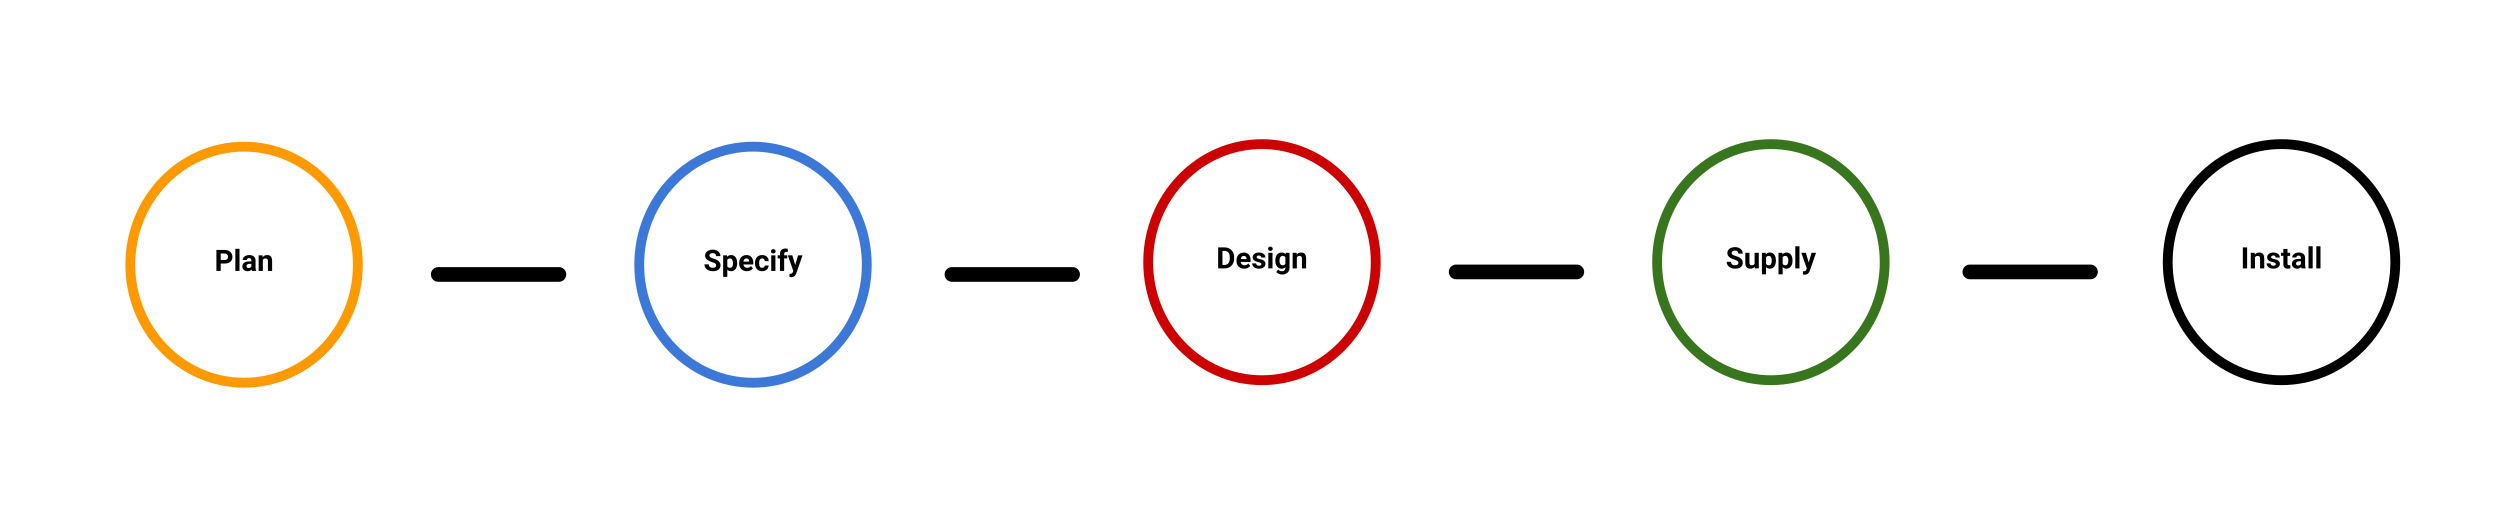
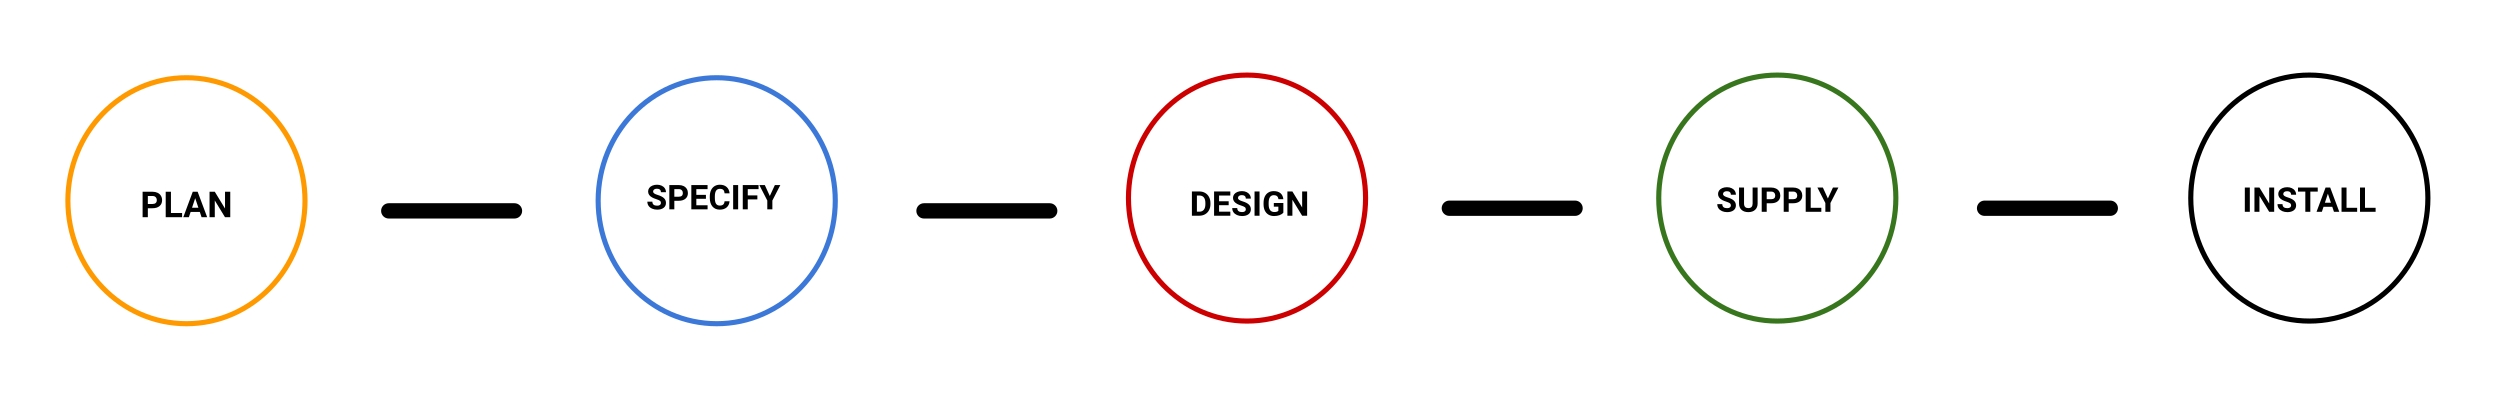
- <svg xmlns="http://www.w3.org/2000/svg" version="1.1" viewBox="0.0 0.0 1018.0 207.0" fill="none" stroke="none" stroke-linecap="square" stroke-miterlimit="10">
+ <svg xmlns="http://www.w3.org/2000/svg" version="1.1" viewBox="0.0 0.0 1954.031 328.0" fill="none" stroke="none" stroke-linecap="square" stroke-miterlimit="10">
  <clipPath id="p.0">
-     <path d="m0 0l1018.0 0l0 207.0l-1018.0 0l0 -207.0z" clip-rule="nonzero" />
+     <path d="m0 0l1954.032 0l0 328.0l-1954.032 0l0 -328.0z" clip-rule="nonzero" />
  </clipPath>
  <g clip-path="url(#p.0)">
-     <path fill="#000000" fill-opacity="0.0" d="m0 0l1018.0 0l0 207.0l-1018.0 0z" fill-rule="evenodd" />
-     <path fill="#000000" d="m175.467 111.757l0 0c0 -1.653 1.34 -2.992 2.992 -2.992l49.134 0c0.794 0 1.555 0.315 2.116 0.876c0.561 0.561 0.876 1.322 0.876 2.116l0 0l0 0c0 1.653 -1.34 2.992 -2.992 2.992l-49.134 0c-1.653 0 -2.992 -1.34 -2.992 -2.992z" fill-rule="evenodd" />
-     <path fill="#000000" fill-opacity="0.0" d="m53.059 107.786l0 0c0 -26.546 20.744 -48.065 46.334 -48.065l0 0c12.288 0 24.074 5.064 32.763 14.078c8.689 9.014 13.571 21.239 13.571 33.987l0 0c0 26.546 -20.744 48.065 -46.334 48.065l0 0c-25.589 0 -46.334 -21.519 -46.334 -48.065z" fill-rule="evenodd" />
-     <path stroke="#ff9900" stroke-width="4.0" stroke-linejoin="round" stroke-linecap="butt" d="m53.059 107.786l0 0c0 -26.546 20.744 -48.065 46.334 -48.065l0 0c12.288 0 24.074 5.064 32.763 14.078c8.689 9.014 13.571 21.239 13.571 33.987l0 0c0 26.546 -20.744 48.065 -46.334 48.065l0 0c-25.589 0 -46.334 -21.519 -46.334 -48.065z" fill-rule="evenodd" />
-     <path fill="#000000" fill-opacity="0.0" d="m65.338 85.792l68.109 0l0 51.923l-68.109 0z" fill-rule="evenodd" />
-     <path fill="#000000" d="m89.87 107.312l0 3.0l-1.75 0l0 -8.531l3.328 0q0.953 0 1.688 0.359q0.734 0.344 1.125 1.0q0.391 0.641 0.391 1.469q0 1.25 -0.859 1.984q-0.859 0.719 -2.375 0.719l-1.547 0zm0 -1.438l1.578 0q0.688 0 1.047 -0.328q0.375 -0.328 0.375 -0.938q0 -0.625 -0.375 -1.0q-0.359 -0.391 -1.016 -0.406l-1.609 0l0 2.672zm7.662 4.438l-1.703 0l0 -9.0l1.703 0l0 9.0zm5.072 0q-0.125 -0.234 -0.172 -0.562q-0.609 0.688 -1.594 0.688q-0.938 0 -1.547 -0.547q-0.609 -0.547 -0.609 -1.359q0 -1.016 0.734 -1.547q0.75 -0.547 2.172 -0.547l0.766 0l0 -0.359q0 -0.438 -0.219 -0.703q-0.219 -0.266 -0.719 -0.266q-0.422 0 -0.672 0.203q-0.234 0.203 -0.234 0.562l-1.688 0q0 -0.547 0.328 -1.016q0.344 -0.469 0.969 -0.734q0.625 -0.266 1.391 -0.266q1.172 0 1.859 0.594q0.688 0.578 0.688 1.641l0 2.75q0.016 0.906 0.25 1.375l0 0.094l-1.703 0zm-1.406 -1.172q0.375 0 0.688 -0.172q0.328 -0.172 0.469 -0.453l0 -1.094l-0.625 0q-1.266 0 -1.359 0.891l0 0.094q0 0.312 0.219 0.531q0.219 0.203 0.609 0.203zm5.715 -5.172l0.062 0.734q0.672 -0.844 1.812 -0.844q1.016 0 1.5 0.594q0.5 0.578 0.516 1.766l0 4.094l-1.703 0l0 -4.062q0 -0.531 -0.234 -0.766q-0.234 -0.25 -0.781 -0.25q-0.703 0 -1.062 0.609l0 4.469l-1.703 0l0 -6.344l1.594 0z" fill-rule="nonzero" />
-     <path fill="#000000" fill-opacity="0.0" d="m260.292 107.786l0 0c0 -26.546 20.744 -48.065 46.334 -48.065l0 0c12.288 0 24.074 5.064 32.763 14.078c8.689 9.014 13.571 21.239 13.571 33.987l0 0c0 26.546 -20.744 48.065 -46.334 48.065l0 0c-25.589 0 -46.334 -21.519 -46.334 -48.065z" fill-rule="evenodd" />
-     <path stroke="#3c78d8" stroke-width="4.0" stroke-linejoin="round" stroke-linecap="butt" d="m260.292 107.786l0 0c0 -26.546 20.744 -48.065 46.334 -48.065l0 0c12.288 0 24.074 5.064 32.763 14.078c8.689 9.014 13.571 21.239 13.571 33.987l0 0c0 26.546 -20.744 48.065 -46.334 48.065l0 0c-25.589 0 -46.334 -21.519 -46.334 -48.065z" fill-rule="evenodd" />
-     <path fill="#000000" fill-opacity="0.0" d="m272.572 85.792l68.109 0l0 51.923l-68.109 0z" fill-rule="evenodd" />
-     <path fill="#000000" d="m291.622 108.077q0 -0.5 -0.359 -0.766q-0.344 -0.266 -1.266 -0.562q-0.906 -0.297 -1.438 -0.594q-1.453 -0.781 -1.453 -2.109q0 -0.688 0.391 -1.234q0.391 -0.547 1.109 -0.844q0.734 -0.312 1.641 -0.312q0.922 0 1.625 0.344q0.719 0.328 1.109 0.938q0.406 0.594 0.406 1.359l-1.766 0q0 -0.578 -0.375 -0.906q-0.359 -0.328 -1.031 -0.328q-0.641 0 -1.0 0.281q-0.359 0.266 -0.359 0.703q0 0.422 0.422 0.703q0.422 0.281 1.234 0.531q1.5 0.453 2.188 1.125q0.688 0.656 0.688 1.656q0 1.109 -0.844 1.75q-0.828 0.625 -2.25 0.625q-0.984 0 -1.797 -0.359q-0.812 -0.375 -1.234 -1.0q-0.422 -0.625 -0.422 -1.453l1.766 0q0 1.422 1.688 1.422q0.625 0 0.969 -0.25q0.359 -0.266 0.359 -0.719zm8.549 -0.875q0 1.469 -0.672 2.359q-0.656 0.875 -1.797 0.875q-0.953 0 -1.547 -0.672l0 2.984l-1.688 0l0 -8.781l1.562 0l0.062 0.625q0.609 -0.734 1.609 -0.734q1.172 0 1.812 0.875q0.656 0.859 0.656 2.375l0 0.094zm-1.688 -0.125q0 -0.891 -0.328 -1.359q-0.312 -0.484 -0.906 -0.484q-0.797 0 -1.094 0.609l0 2.594q0.312 0.625 1.109 0.625q1.219 0 1.219 -1.984zm5.646 3.359q-1.391 0 -2.266 -0.859q-0.875 -0.859 -0.875 -2.281l0 -0.172q0 -0.953 0.359 -1.703q0.375 -0.75 1.047 -1.156q0.688 -0.406 1.547 -0.406q1.312 0 2.047 0.828q0.75 0.812 0.75 2.312l0 0.688l-4.031 0q0.078 0.625 0.484 1.0q0.422 0.375 1.062 0.375q0.969 0 1.516 -0.703l0.844 0.922q-0.391 0.547 -1.047 0.859q-0.641 0.297 -1.438 0.297zm-0.188 -5.219q-0.5 0 -0.812 0.344q-0.312 0.344 -0.406 0.969l2.359 0l0 -0.125q-0.016 -0.562 -0.312 -0.875q-0.281 -0.312 -0.828 -0.312zm6.393 3.844q0.469 0 0.766 -0.25q0.297 -0.266 0.312 -0.688l1.578 0q0 0.641 -0.344 1.188q-0.344 0.531 -0.953 0.828q-0.594 0.297 -1.328 0.297q-1.359 0 -2.141 -0.859q-0.781 -0.875 -0.781 -2.406l0 -0.109q0 -1.469 0.781 -2.328q0.781 -0.875 2.141 -0.875q1.188 0 1.906 0.672q0.719 0.672 0.719 1.797l-1.578 0q-0.016 -0.484 -0.312 -0.797q-0.297 -0.312 -0.766 -0.312q-0.594 0 -0.906 0.438q-0.297 0.438 -0.297 1.391l0 0.188q0 0.969 0.297 1.406q0.297 0.422 0.906 0.422zm5.414 1.25l-1.703 0l0 -6.344l1.703 0l0 6.344zm-1.797 -7.984q0 -0.375 0.25 -0.625q0.266 -0.25 0.703 -0.25q0.422 0 0.672 0.25q0.266 0.25 0.266 0.625q0 0.391 -0.266 0.641q-0.25 0.234 -0.688 0.234q-0.422 0 -0.688 -0.234q-0.25 -0.25 -0.25 -0.641zm3.65 7.984l0 -5.094l-0.938 0l0 -1.25l0.938 0l0 -0.531q0 -1.078 0.609 -1.656q0.625 -0.594 1.719 -0.594q0.359 0 0.859 0.125l-0.016 1.312q-0.203 -0.062 -0.516 -0.062q-0.953 0 -0.953 0.906l0 0.5l1.266 0l0 1.25l-1.266 0l0 5.094l-1.703 0zm6.207 -2.391l1.172 -3.953l1.812 0l-2.547 7.328l-0.141 0.328q-0.562 1.25 -1.875 1.25q-0.359 0 -0.75 -0.109l0 -1.281l0.266 0q0.484 0 0.719 -0.156q0.234 -0.141 0.375 -0.469l0.188 -0.531l-2.219 -6.359l1.828 0l1.172 3.953z" fill-rule="nonzero" />
-     <path fill="#000000" d="m384.641 111.757l0 0c0 -1.653 1.34 -2.992 2.992 -2.992l49.134 0c0.794 0 1.555 0.315 2.116 0.876c0.561 0.561 0.876 1.322 0.876 2.116l0 0l0 0c0 1.653 -1.34 2.992 -2.992 2.992l-49.134 0c-1.652 0 -2.992 -1.34 -2.992 -2.992z" fill-rule="evenodd" />
-     <path fill="#000000" d="m589.949 110.726l0 0c0 -1.653 1.34 -2.992 2.992 -2.992l49.134 0c0.794 0 1.555 0.315 2.116 0.876c0.561 0.561 0.876 1.322 0.876 2.116l0 0l0 0c0 1.653 -1.34 2.992 -2.992 2.992l-49.134 0c-1.653 0 -2.992 -1.34 -2.992 -2.992z" fill-rule="evenodd" />
-     <path fill="#000000" fill-opacity="0.0" d="m467.541 106.754l0 0c0 -26.546 20.744 -48.065 46.334 -48.065l0 0c12.288 0 24.074 5.064 32.763 14.078c8.689 9.014 13.571 21.239 13.571 33.987l0 0c0 26.546 -20.744 48.065 -46.334 48.065l0 0c-25.589 0 -46.334 -21.519 -46.334 -48.065z" fill-rule="evenodd" />
-     <path stroke="#cc0000" stroke-width="4.0" stroke-linejoin="round" stroke-linecap="butt" d="m467.541 106.754l0 0c0 -26.546 20.744 -48.065 46.334 -48.065l0 0c12.288 0 24.074 5.064 32.763 14.078c8.689 9.014 13.571 21.239 13.571 33.987l0 0c0 26.546 -20.744 48.065 -46.334 48.065l0 0c-25.589 0 -46.334 -21.519 -46.334 -48.065z" fill-rule="evenodd" />
-     <path fill="#000000" fill-opacity="0.0" d="m479.82 84.76l68.109 0l0 51.923l-68.109 0z" fill-rule="evenodd" />
-     <path fill="#000000" d="m496.036 109.28l0 -8.531l2.625 0q1.125 0 2.0 0.516q0.891 0.5 1.391 1.438q0.5 0.922 0.5 2.125l0 0.391q0 1.188 -0.484 2.109q-0.484 0.922 -1.375 1.438q-0.891 0.516 -2.016 0.516l-2.641 0zm1.75 -7.109l0 5.703l0.859 0q1.031 0 1.562 -0.672q0.547 -0.688 0.562 -1.938l0 -0.453q0 -1.297 -0.547 -1.969q-0.531 -0.672 -1.562 -0.672l-0.875 0zm8.846 7.234q-1.391 0 -2.266 -0.859q-0.875 -0.859 -0.875 -2.281l0 -0.172q0 -0.953 0.359 -1.703q0.375 -0.75 1.047 -1.156q0.688 -0.406 1.547 -0.406q1.312 0 2.047 0.828q0.75 0.812 0.75 2.312l0 0.688l-4.031 0q0.078 0.625 0.484 1.0q0.422 0.375 1.062 0.375q0.969 0 1.516 -0.703l0.844 0.922q-0.391 0.547 -1.047 0.859q-0.641 0.297 -1.438 0.297zm-0.188 -5.219q-0.5 0 -0.812 0.344q-0.312 0.344 -0.406 0.969l2.359 0l0 -0.125q-0.016 -0.562 -0.312 -0.875q-0.281 -0.312 -0.828 -0.312zm7.189 3.344q0 -0.312 -0.312 -0.484q-0.297 -0.188 -0.969 -0.328q-2.266 -0.469 -2.266 -1.922q0 -0.844 0.688 -1.406q0.703 -0.562 1.844 -0.562q1.203 0 1.922 0.562q0.734 0.562 0.734 1.484l-1.703 0q0 -0.375 -0.234 -0.609q-0.234 -0.234 -0.734 -0.234q-0.422 0 -0.656 0.203q-0.234 0.188 -0.234 0.484q0 0.281 0.266 0.453q0.266 0.172 0.891 0.297q0.641 0.125 1.078 0.281q1.344 0.5 1.344 1.703q0 0.875 -0.75 1.422q-0.734 0.531 -1.922 0.531q-0.797 0 -1.422 -0.281q-0.609 -0.297 -0.969 -0.781q-0.344 -0.5 -0.344 -1.078l1.609 0q0.016 0.453 0.328 0.703q0.312 0.234 0.828 0.234q0.5 0 0.734 -0.188q0.25 -0.188 0.25 -0.484zm4.529 1.75l-1.703 0l0 -6.344l1.703 0l0 6.344zm-1.797 -7.984q0 -0.375 0.25 -0.625q0.266 -0.25 0.703 -0.25q0.422 0 0.672 0.25q0.266 0.25 0.266 0.625q0 0.391 -0.266 0.641q-0.25 0.234 -0.688 0.234q-0.422 0 -0.688 -0.234q-0.25 -0.25 -0.25 -0.641zm2.947 4.766q0 -1.453 0.688 -2.344q0.703 -0.891 1.875 -0.891q1.047 0 1.625 0.703l0.078 -0.594l1.531 0l0 6.125q0 0.844 -0.391 1.453q-0.375 0.625 -1.062 0.938q-0.672 0.328 -1.594 0.328q-0.703 0 -1.375 -0.281q-0.656 -0.281 -0.984 -0.719l0.75 -1.031q0.625 0.703 1.531 0.703q0.672 0 1.047 -0.359q0.375 -0.359 0.375 -1.016l0 -0.344q-0.578 0.672 -1.547 0.672q-1.141 0 -1.844 -0.891q-0.703 -0.906 -0.703 -2.375l0 -0.078zm1.688 0.125q0 0.859 0.344 1.359q0.359 0.484 0.953 0.484q0.781 0 1.109 -0.578l0 -2.672q-0.344 -0.578 -1.094 -0.578q-0.609 0 -0.969 0.5q-0.344 0.5 -0.344 1.484zm6.959 -3.25l0.062 0.734q0.672 -0.844 1.812 -0.844q1.016 0 1.5 0.594q0.5 0.578 0.516 1.766l0 4.094l-1.703 0l0 -4.062q0 -0.531 -0.234 -0.766q-0.234 -0.25 -0.781 -0.25q-0.703 0 -1.062 0.609l0 4.469l-1.703 0l0 -6.344l1.594 0z" fill-rule="nonzero" />
-     <path fill="#000000" fill-opacity="0.0" d="m674.774 106.754l0 0c0 -26.546 20.744 -48.065 46.334 -48.065l0 0c12.288 0 24.074 5.064 32.763 14.078c8.689 9.014 13.571 21.239 13.571 33.987l0 0c0 26.546 -20.744 48.065 -46.334 48.065l0 0c-25.589 0 -46.334 -21.519 -46.334 -48.065z" fill-rule="evenodd" />
-     <path stroke="#38761d" stroke-width="4.0" stroke-linejoin="round" stroke-linecap="butt" d="m674.774 106.754l0 0c0 -26.546 20.744 -48.065 46.334 -48.065l0 0c12.288 0 24.074 5.064 32.763 14.078c8.689 9.014 13.571 21.239 13.571 33.987l0 0c0 26.546 -20.744 48.065 -46.334 48.065l0 0c-25.589 0 -46.334 -21.519 -46.334 -48.065z" fill-rule="evenodd" />
-     <path fill="#000000" fill-opacity="0.0" d="m687.053 84.76l68.109 0l0 51.923l-68.109 0z" fill-rule="evenodd" />
-     <path fill="#000000" d="m707.89 107.045q0 -0.5 -0.359 -0.766q-0.344 -0.266 -1.266 -0.562q-0.906 -0.297 -1.438 -0.594q-1.453 -0.781 -1.453 -2.109q0 -0.688 0.391 -1.234q0.391 -0.547 1.109 -0.844q0.734 -0.312 1.641 -0.312q0.922 0 1.625 0.344q0.719 0.328 1.109 0.938q0.406 0.594 0.406 1.359l-1.766 0q0 -0.578 -0.375 -0.906q-0.359 -0.328 -1.031 -0.328q-0.641 0 -1.0 0.281q-0.359 0.266 -0.359 0.703q0 0.422 0.422 0.703q0.422 0.281 1.234 0.531q1.5 0.453 2.188 1.125q0.688 0.656 0.688 1.656q0 1.109 -0.844 1.75q-0.828 0.625 -2.25 0.625q-0.984 0 -1.797 -0.359q-0.812 -0.375 -1.234 -1.0q-0.422 -0.625 -0.422 -1.453l1.766 0q0 1.422 1.688 1.422q0.625 0 0.969 -0.25q0.359 -0.266 0.359 -0.719zm6.643 1.594q-0.625 0.766 -1.734 0.766q-1.031 0 -1.562 -0.594q-0.531 -0.594 -0.547 -1.719l0 -4.156l1.688 0l0 4.094q0 1.0 0.906 1.0q0.859 0 1.188 -0.609l0 -4.484l1.703 0l0 6.344l-1.594 0l-0.047 -0.641zm8.621 -2.469q0 1.469 -0.672 2.359q-0.656 0.875 -1.797 0.875q-0.953 0 -1.547 -0.672l0 2.984l-1.688 0l0 -8.781l1.562 0l0.062 0.625q0.609 -0.734 1.609 -0.734q1.172 0 1.812 0.875q0.656 0.859 0.656 2.375l0 0.094zm-1.688 -0.125q0 -0.891 -0.328 -1.359q-0.312 -0.484 -0.906 -0.484q-0.797 0 -1.094 0.609l0 2.594q0.312 0.625 1.109 0.625q1.219 0 1.219 -1.984zm8.443 0.125q0 1.469 -0.672 2.359q-0.656 0.875 -1.797 0.875q-0.953 0 -1.547 -0.672l0 2.984l-1.688 0l0 -8.781l1.562 0l0.062 0.625q0.609 -0.734 1.609 -0.734q1.172 0 1.812 0.875q0.656 0.859 0.656 2.375l0 0.094zm-1.688 -0.125q0 -0.891 -0.328 -1.359q-0.312 -0.484 -0.906 -0.484q-0.797 0 -1.094 0.609l0 2.594q0.312 0.625 1.109 0.625q1.219 0 1.219 -1.984zm4.521 3.234l-1.703 0l0 -9.0l1.703 0l0 9.0zm3.76 -2.391l1.172 -3.953l1.812 0l-2.547 7.328l-0.141 0.328q-0.562 1.25 -1.875 1.25q-0.359 0 -0.75 -0.109l0 -1.281l0.266 0q0.484 0 0.719 -0.156q0.234 -0.141 0.375 -0.469l0.188 -0.531l-2.219 -6.359l1.828 0l1.172 3.953z" fill-rule="nonzero" />
-     <path fill="#000000" d="m799.123 110.726l0 0c0 -1.653 1.34 -2.992 2.992 -2.992l49.134 0c0.794 0 1.555 0.315 2.116 0.876c0.561 0.561 0.876 1.322 0.876 2.116l0 0l0 0c0 1.653 -1.34 2.992 -2.992 2.992l-49.134 0c-1.652 0 -2.992 -1.34 -2.992 -2.992z" fill-rule="evenodd" />
-     <path fill="#000000" fill-opacity="0.0" d="m882.695 106.754l0 0c0 -26.546 20.744 -48.065 46.334 -48.065l0 0c12.288 0 24.074 5.064 32.763 14.078c8.689 9.014 13.571 21.239 13.571 33.987l0 0c0 26.546 -20.744 48.065 -46.334 48.065l0 0c-25.589 0 -46.334 -21.519 -46.334 -48.065z" fill-rule="evenodd" />
-     <path stroke="#000000" stroke-width="4.0" stroke-linejoin="round" stroke-linecap="butt" d="m882.695 106.754l0 0c0 -26.546 20.744 -48.065 46.334 -48.065l0 0c12.288 0 24.074 5.064 32.763 14.078c8.689 9.014 13.571 21.239 13.571 33.987l0 0c0 26.546 -20.744 48.065 -46.334 48.065l0 0c-25.589 0 -46.334 -21.519 -46.334 -48.065z" fill-rule="evenodd" />
-     <path fill="#000000" fill-opacity="0.0" d="m894.974 84.76l68.109 0l0 51.923l-68.109 0z" fill-rule="evenodd" />
-     <path fill="#000000" d="m915.034 109.28l-1.75 0l0 -8.531l1.75 0l0 8.531zm3.076 -6.344l0.062 0.734q0.672 -0.844 1.812 -0.844q1.016 0 1.5 0.594q0.5 0.578 0.516 1.766l0 4.094l-1.703 0l0 -4.062q0 -0.531 -0.234 -0.766q-0.234 -0.25 -0.781 -0.25q-0.703 0 -1.062 0.609l0 4.469l-1.703 0l0 -6.344l1.594 0zm8.596 4.594q0 -0.312 -0.312 -0.484q-0.297 -0.188 -0.969 -0.328q-2.266 -0.469 -2.266 -1.922q0 -0.844 0.688 -1.406q0.703 -0.562 1.844 -0.562q1.203 0 1.922 0.562q0.734 0.562 0.734 1.484l-1.703 0q0 -0.375 -0.234 -0.609q-0.234 -0.234 -0.734 -0.234q-0.422 0 -0.656 0.203q-0.234 0.188 -0.234 0.484q0 0.281 0.266 0.453q0.266 0.172 0.891 0.297q0.641 0.125 1.078 0.281q1.344 0.5 1.344 1.703q0 0.875 -0.75 1.422q-0.734 0.531 -1.922 0.531q-0.797 0 -1.422 -0.281q-0.609 -0.297 -0.969 -0.781q-0.344 -0.5 -0.344 -1.078l1.609 0q0.016 0.453 0.328 0.703q0.312 0.234 0.828 0.234q0.5 0 0.734 -0.188q0.25 -0.188 0.25 -0.484zm4.764 -6.156l0 1.562l1.094 0l0 1.25l-1.094 0l0 3.156q0 0.359 0.141 0.516q0.141 0.141 0.516 0.141q0.281 0 0.5 -0.031l0 1.281q-0.5 0.156 -1.031 0.156q-1.781 0 -1.812 -1.812l0 -3.406l-0.922 0l0 -1.25l0.922 0l0 -1.562l1.688 0zm5.711 7.906q-0.125 -0.234 -0.172 -0.562q-0.609 0.688 -1.594 0.688q-0.938 0 -1.547 -0.547q-0.609 -0.547 -0.609 -1.359q0 -1.016 0.734 -1.547q0.75 -0.547 2.172 -0.547l0.766 0l0 -0.359q0 -0.438 -0.219 -0.703q-0.219 -0.266 -0.719 -0.266q-0.422 0 -0.672 0.203q-0.234 0.203 -0.234 0.562l-1.688 0q0 -0.547 0.328 -1.016q0.344 -0.469 0.969 -0.734q0.625 -0.266 1.391 -0.266q1.172 0 1.859 0.594q0.688 0.578 0.688 1.641l0 2.75q0.016 0.906 0.25 1.375l0 0.094l-1.703 0zm-1.406 -1.172q0.375 0 0.688 -0.172q0.328 -0.172 0.469 -0.453l0 -1.094l-0.625 0q-1.266 0 -1.359 0.891l0 0.094q0 0.312 0.219 0.531q0.219 0.203 0.609 0.203zm5.949 1.172l-1.703 0l0 -9.0l1.703 0l0 9.0zm3.182 0l-1.703 0l0 -9.0l1.703 0l0 9.0z" fill-rule="nonzero" />
+     <path fill="#000000" fill-opacity="0.0" d="m0 0l1954.032 0l0 328.0l-1954.032 0z" fill-rule="evenodd" />
+     <path fill="#000000" d="m297.876 164.826l0 0c0 -3.305 2.679 -5.984 5.984 -5.984l98.268 0c1.587 0 3.109 0.63 4.232 1.753c1.122 1.122 1.753 2.644 1.753 4.232l0 0l0 0c0 3.305 -2.679 5.984 -5.984 5.984l-98.268 0c-3.305 0 -5.984 -2.679 -5.984 -5.984z" fill-rule="evenodd" />
+     <path fill="#000000" fill-opacity="0.0" d="m53.059 156.883l0 0c0 -53.091 41.488 -96.13 92.667 -96.13l0 0c24.577 0 48.147 10.128 65.526 28.156c17.378 18.028 27.142 42.479 27.142 67.974l0 0c0 53.091 -41.488 96.13 -92.667 96.13l0 0c-51.179 0 -92.667 -43.039 -92.667 -96.13z" fill-rule="evenodd" />
+     <path stroke="#ff9900" stroke-width="4.0" stroke-linejoin="round" stroke-linecap="butt" d="m53.059 156.883l0 0c0 -53.091 41.488 -96.13 92.667 -96.13l0 0c24.577 0 48.147 10.128 65.526 28.156c17.378 18.028 27.142 42.479 27.142 67.974l0 0c0 53.091 -41.488 96.13 -92.667 96.13l0 0c-51.179 0 -92.667 -43.039 -92.667 -96.13z" fill-rule="evenodd" />
+     <path fill="#000000" fill-opacity="0.0" d="m77.617 112.895l136.217 0l0 99.575l-136.217 0z" fill-rule="evenodd" />
+     <path fill="#000000" d="m115.555 162.759l0 7.016l-4.094 0l0 -19.906l7.766 0q2.234 0 3.938 0.828q1.703 0.812 2.609 2.328q0.922 1.5 0.922 3.438q0 2.922 -2.0 4.609q-2.0 1.688 -5.547 1.688l-3.594 0zm0 -3.328l3.672 0q1.625 0 2.469 -0.766q0.859 -0.766 0.859 -2.188q0 -1.453 -0.859 -2.359q-0.859 -0.906 -2.375 -0.922l-3.766 0l0 6.234zm18.061 7.047l8.719 0l0 3.297l-12.812 0l0 -19.906l4.094 0l0 16.609zm22.562 -0.812l-7.188 0l-1.375 4.109l-4.359 0l7.406 -19.906l3.812 0l7.453 19.906l-4.375 0l-1.375 -4.109zm-6.078 -3.312l4.969 0l-2.5 -7.453l-2.469 7.453zm29.871 7.422l-4.109 0l-7.984 -13.094l0 13.094l-4.094 0l0 -19.906l4.094 0l8.0 13.125l0 -13.125l4.094 0l0 19.906z" fill-rule="nonzero" />
+     <path fill="#000000" fill-opacity="0.0" d="m467.525 156.883l0 0c0 -53.091 41.488 -96.13 92.667 -96.13l0 0c24.577 0 48.147 10.128 65.526 28.156c17.378 18.028 27.142 42.479 27.142 67.974l0 0c0 53.091 -41.489 96.13 -92.667 96.13l0 0c-51.179 0 -92.667 -43.039 -92.667 -96.13z" fill-rule="evenodd" />
+     <path stroke="#3c78d8" stroke-width="4.0" stroke-linejoin="round" stroke-linecap="butt" d="m467.525 156.883l0 0c0 -53.091 41.488 -96.13 92.667 -96.13l0 0c24.577 0 48.147 10.128 65.526 28.156c17.378 18.028 27.142 42.479 27.142 67.974l0 0c0 53.091 -41.489 96.13 -92.667 96.13l0 0c-51.179 0 -92.667 -43.039 -92.667 -96.13z" fill-rule="evenodd" />
+     <path fill="#000000" fill-opacity="0.0" d="m492.084 125l136.217 0l0 87.735l-136.217 0z" fill-rule="evenodd" />
+     <path fill="#000000" d="m516.6 158.631q0 -1.109 -0.781 -1.703q-0.781 -0.594 -2.812 -1.25q-2.031 -0.656 -3.203 -1.297q-3.234 -1.734 -3.234 -4.688q0 -1.547 0.859 -2.75q0.875 -1.203 2.484 -1.875q1.625 -0.688 3.641 -0.688q2.031 0 3.609 0.75q1.594 0.734 2.469 2.078q0.891 1.328 0.891 3.031l-3.906 0q0 -1.297 -0.828 -2.016q-0.812 -0.719 -2.297 -0.719q-1.438 0 -2.234 0.609q-0.781 0.594 -0.781 1.578q0 0.922 0.922 1.547q0.938 0.625 2.75 1.172q3.328 1.016 4.844 2.5q1.531 1.484 1.531 3.688q0 2.469 -1.859 3.875q-1.859 1.391 -5.016 1.391q-2.188 0 -3.984 -0.797q-1.797 -0.812 -2.75 -2.203q-0.938 -1.391 -0.938 -3.234l3.922 0q0 3.141 3.75 3.141q1.391 0 2.172 -0.562q0.781 -0.562 0.781 -1.578zm10.465 -1.703l0 6.672l-3.906 0l0 -18.953l7.391 0q2.141 0 3.75 0.781q1.625 0.781 2.5 2.219q0.875 1.438 0.875 3.281q0 2.781 -1.906 4.391q-1.906 1.609 -5.281 1.609l-3.422 0zm0 -3.172l3.484 0q1.562 0 2.375 -0.719q0.812 -0.734 0.812 -2.094q0 -1.391 -0.828 -2.25q-0.812 -0.859 -2.266 -0.875l-3.578 0l0 5.938zm24.694 1.625l-7.5 0l0 5.078l8.797 0l0 3.141l-12.703 0l0 -18.953l12.688 0l0 3.172l-8.781 0l0 4.516l7.5 0l0 3.047zm18.463 1.906q-0.219 3.062 -2.25 4.828q-2.031 1.75 -5.375 1.75q-3.641 0 -5.734 -2.453q-2.078 -2.453 -2.078 -6.734l0 -1.172q0 -2.734 0.953 -4.812q0.969 -2.078 2.75 -3.188q1.797 -1.125 4.172 -1.125q3.281 0 5.281 1.766q2.0 1.75 2.312 4.938l-3.906 0q-0.141 -1.844 -1.016 -2.672q-0.875 -0.828 -2.672 -0.828q-1.953 0 -2.922 1.406q-0.969 1.391 -1.0 4.344l0 1.422q0 3.078 0.922 4.5q0.938 1.422 2.938 1.422q1.812 0 2.703 -0.828q0.891 -0.828 1.031 -2.562l3.891 0zm6.722 6.312l-3.906 0l0 -18.953l3.906 0l0 18.953zm15.02 -7.75l-7.5 0l0 7.75l-3.906 0l0 -18.953l12.344 0l0 3.172l-8.438 0l0 4.891l7.5 0l0 3.141zm9.729 -2.656l3.953 -8.547l4.266 0l-6.219 12.078l0 6.875l-3.969 0l0 -6.875l-6.219 -12.078l4.281 0l3.906 8.547z" fill-rule="nonzero" />
+     <path fill="#000000" d="m716.223 164.826l0 0c0 -3.305 2.679 -5.984 5.984 -5.984l98.268 0c1.587 0 3.109 0.63 4.232 1.753c1.122 1.122 1.753 2.644 1.753 4.232l0 0l0 0c0 3.305 -2.679 5.984 -5.984 5.984l-98.268 0c-3.305 0 -5.984 -2.679 -5.984 -5.984z" fill-rule="evenodd" />
+     <path fill="#000000" d="m1126.838 162.762l0 0c0 -3.305 2.679 -5.984 5.984 -5.984l98.268 0c1.587 0 3.109 0.63 4.232 1.753c1.122 1.122 1.753 2.644 1.753 4.232l0 0l0 0c0 3.305 -2.679 5.984 -5.984 5.984l-98.268 0c-3.305 0 -5.984 -2.679 -5.984 -5.984z" fill-rule="evenodd" />
+     <path fill="#000000" fill-opacity="0.0" d="m882.022 154.819l0 0c0 -53.091 41.488 -96.13 92.667 -96.13l0 0c24.577 0 48.147 10.128 65.526 28.156c17.378 18.028 27.142 42.479 27.142 67.974l0 0c0 53.091 -41.489 96.13 -92.667 96.13l0 0c-51.179 0 -92.667 -43.039 -92.667 -96.13z" fill-rule="evenodd" />
+     <path stroke="#cc0000" stroke-width="4.0" stroke-linejoin="round" stroke-linecap="butt" d="m882.022 154.819l0 0c0 -53.091 41.488 -96.13 92.667 -96.13l0 0c24.577 0 48.147 10.128 65.526 28.156c17.378 18.028 27.142 42.479 27.142 67.974l0 0c0 53.091 -41.489 96.13 -92.667 96.13l0 0c-51.179 0 -92.667 -43.039 -92.667 -96.13z" fill-rule="evenodd" />
+     <path fill="#000000" fill-opacity="0.0" d="m908.541 130l136.217 0l0 82.591l-136.217 0z" fill-rule="evenodd" />
+     <path fill="#000000" d="m931.61 168.6l0 -18.953l5.828 0q2.5 0 4.469 1.125q1.984 1.125 3.078 3.203q1.109 2.078 1.109 4.719l0 0.875q0 2.641 -1.094 4.703q-1.078 2.047 -3.062 3.188q-1.969 1.125 -4.453 1.141l-5.875 0zm3.906 -15.781l0 12.641l1.891 0q2.297 0 3.5 -1.484q1.219 -1.5 1.234 -4.297l0 -1.0q0 -2.891 -1.203 -4.375q-1.188 -1.484 -3.5 -1.484l-1.922 0zm24.824 7.562l-7.5 0l0 5.078l8.797 0l0 3.141l-12.703 0l0 -18.953l12.688 0l0 3.172l-8.781 0l0 4.516l7.5 0l0 3.047zm13.416 3.25q0 -1.109 -0.781 -1.703q-0.781 -0.594 -2.812 -1.25q-2.031 -0.656 -3.203 -1.297q-3.234 -1.734 -3.234 -4.688q0 -1.547 0.859 -2.75q0.875 -1.203 2.484 -1.875q1.625 -0.688 3.641 -0.688q2.031 0 3.609 0.75q1.594 0.734 2.469 2.078q0.891 1.328 0.891 3.031l-3.906 0q0 -1.297 -0.828 -2.016q-0.812 -0.719 -2.297 -0.719q-1.438 0 -2.234 0.609q-0.781 0.594 -0.781 1.578q0 0.922 0.922 1.547q0.938 0.625 2.75 1.172q3.328 1.016 4.844 2.5q1.531 1.484 1.531 3.688q0 2.469 -1.859 3.875q-1.859 1.391 -5.016 1.391q-2.188 0 -3.984 -0.797q-1.797 -0.812 -2.75 -2.203q-0.938 -1.391 -0.938 -3.234l3.922 0q0 3.141 3.75 3.141q1.391 0 2.172 -0.562q0.781 -0.562 0.781 -1.578zm10.715 4.969l-3.906 0l0 -18.953l3.906 0l0 18.953zm18.614 -2.391q-1.062 1.266 -2.984 1.969q-1.922 0.688 -4.266 0.688q-2.469 0 -4.328 -1.078q-1.844 -1.078 -2.859 -3.109q-1.0 -2.047 -1.031 -4.812l0 -1.281q0 -2.844 0.953 -4.922q0.969 -2.078 2.766 -3.172q1.797 -1.109 4.219 -1.109q3.375 0 5.266 1.609q1.906 1.609 2.266 4.688l-3.797 0q-0.266 -1.625 -1.156 -2.375q-0.891 -0.766 -2.453 -0.766q-2.0 0 -3.047 1.5q-1.031 1.5 -1.047 4.453l0 1.203q0 2.984 1.125 4.516q1.141 1.516 3.328 1.516q2.203 0 3.141 -0.938l0 -3.266l-3.547 0l0 -2.875l7.453 0l0 7.562zm18.579 2.391l-3.906 0l-7.609 -12.469l0 12.469l-3.906 0l0 -18.953l3.906 0l7.625 12.5l0 -12.5l3.891 0l0 18.953z" fill-rule="nonzero" />
+     <path fill="#000000" fill-opacity="0.0" d="m1296.488 154.819l0 0c0 -53.091 41.489 -96.13 92.667 -96.13l0 0c24.577 0 48.147 10.128 65.526 28.156c17.379 18.028 27.142 42.479 27.142 67.974l0 0c0 53.091 -41.489 96.13 -92.667 96.13l0 0c-51.179 0 -92.667 -43.039 -92.667 -96.13z" fill-rule="evenodd" />
+     <path stroke="#38761d" stroke-width="4.0" stroke-linejoin="round" stroke-linecap="butt" d="m1296.488 154.819l0 0c0 -53.091 41.489 -96.13 92.667 -96.13l0 0c24.577 0 48.147 10.128 65.526 28.156c17.379 18.028 27.142 42.479 27.142 67.974l0 0c0 53.091 -41.489 96.13 -92.667 96.13l0 0c-51.179 0 -92.667 -43.039 -92.667 -96.13z" fill-rule="evenodd" />
+     <path fill="#000000" fill-opacity="0.0" d="m1321.047 126.942l136.217 0l0 87.735l-136.217 0z" fill-rule="evenodd" />
+     <path fill="#000000" d="m1352.872 160.573q0 -1.109 -0.781 -1.703q-0.781 -0.594 -2.812 -1.25q-2.031 -0.656 -3.203 -1.297q-3.234 -1.734 -3.234 -4.688q0 -1.547 0.859 -2.75q0.875 -1.203 2.484 -1.875q1.625 -0.688 3.641 -0.688q2.031 0 3.609 0.75q1.594 0.734 2.469 2.078q0.891 1.328 0.891 3.031l-3.906 0q0 -1.297 -0.828 -2.016q-0.812 -0.719 -2.297 -0.719q-1.438 0 -2.234 0.609q-0.781 0.594 -0.781 1.578q0 0.922 0.922 1.547q0.938 0.625 2.75 1.172q3.328 1.016 4.844 2.5q1.531 1.484 1.531 3.688q0 2.469 -1.859 3.875q-1.859 1.391 -5.016 1.391q-2.188 0 -3.984 -0.797q-1.797 -0.812 -2.75 -2.203q-0.938 -1.391 -0.938 -3.234l3.922 0q0 3.141 3.75 3.141q1.391 0 2.172 -0.562q0.781 -0.562 0.781 -1.578zm20.902 -13.984l0 12.484q0 3.109 -1.953 4.922q-1.938 1.812 -5.312 1.812q-3.312 0 -5.266 -1.75q-1.953 -1.766 -1.984 -4.844l0 -12.625l3.906 0l0 12.516q0 1.859 0.891 2.719q0.891 0.844 2.453 0.844q3.297 0 3.359 -3.469l0 -12.609l3.906 0zm7.108 12.281l0 6.672l-3.906 0l0 -18.953l7.391 0q2.141 0 3.75 0.781q1.625 0.781 2.5 2.219q0.875 1.438 0.875 3.281q0 2.781 -1.906 4.391q-1.906 1.609 -5.281 1.609l-3.422 0zm0 -3.172l3.484 0q1.562 0 2.375 -0.719q0.812 -0.734 0.812 -2.094q0 -1.391 -0.828 -2.25q-0.812 -0.859 -2.266 -0.875l-3.578 0l0 5.938zm17.194 3.172l0 6.672l-3.906 0l0 -18.953l7.391 0q2.141 0 3.75 0.781q1.625 0.781 2.5 2.219q0.875 1.438 0.875 3.281q0 2.781 -1.906 4.391q-1.906 1.609 -5.281 1.609l-3.422 0zm0 -3.172l3.484 0q1.562 0 2.375 -0.719q0.812 -0.734 0.812 -2.094q0 -1.391 -0.828 -2.25q-0.812 -0.859 -2.266 -0.875l-3.578 0l0 5.938zm17.194 6.703l8.297 0l0 3.141l-12.203 0l0 -18.953l3.906 0l0 15.812zm13.427 -7.266l3.953 -8.547l4.266 0l-6.219 12.078l0 6.875l-3.969 0l0 -6.875l-6.219 -12.078l4.281 0l3.906 8.547z" fill-rule="nonzero" />
+     <path fill="#000000" d="m1545.186 162.762l0 0c0 -3.305 2.679 -5.984 5.984 -5.984l98.268 0c1.587 0 3.109 0.63 4.231 1.753c1.122 1.122 1.753 2.644 1.753 4.232l0 0l0 0c0 3.305 -2.679 5.984 -5.984 5.984l-98.268 0c-3.305 0 -5.984 -2.679 -5.984 -5.984z" fill-rule="evenodd" />
+     <path fill="#000000" fill-opacity="0.0" d="m1712.331 154.819l0 0c0 -53.091 41.489 -96.13 92.667 -96.13l0 0c24.577 0 48.147 10.128 65.526 28.156c17.379 18.028 27.142 42.479 27.142 67.974l0 0c0 53.091 -41.488 96.13 -92.667 96.13l0 0c-51.179 0 -92.667 -43.039 -92.667 -96.13z" fill-rule="evenodd" />
+     <path stroke="#000000" stroke-width="4.0" stroke-linejoin="round" stroke-linecap="butt" d="m1712.331 154.819l0 0c0 -53.091 41.489 -96.13 92.667 -96.13l0 0c24.577 0 48.147 10.128 65.526 28.156c17.379 18.028 27.142 42.479 27.142 67.974l0 0c0 53.091 -41.488 96.13 -92.667 96.13l0 0c-51.179 0 -92.667 -43.039 -92.667 -96.13z" fill-rule="evenodd" />
+     <path fill="#000000" fill-opacity="0.0" d="m1736.89 126.942l136.217 0l0 87.735l-136.217 0z" fill-rule="evenodd" />
+     <path fill="#000000" d="m1758.487 165.542l-3.906 0l0 -18.953l3.906 0l0 18.953zm19.036 0l-3.906 0l-7.609 -12.469l0 12.469l-3.906 0l0 -18.953l3.906 0l7.625 12.5l0 -12.5l3.891 0l0 18.953zm13.227 -4.969q0 -1.109 -0.781 -1.703q-0.781 -0.594 -2.812 -1.25q-2.031 -0.656 -3.203 -1.297q-3.234 -1.734 -3.234 -4.688q0 -1.547 0.859 -2.75q0.875 -1.203 2.484 -1.875q1.625 -0.688 3.641 -0.688q2.031 0 3.609 0.75q1.594 0.734 2.469 2.078q0.891 1.328 0.891 3.031l-3.906 0q0 -1.297 -0.828 -2.016q-0.812 -0.719 -2.297 -0.719q-1.438 0 -2.234 0.609q-0.781 0.594 -0.781 1.578q0 0.922 0.922 1.547q0.938 0.625 2.75 1.172q3.328 1.016 4.844 2.5q1.531 1.484 1.531 3.688q0 2.469 -1.859 3.875q-1.859 1.391 -5.016 1.391q-2.188 0 -3.984 -0.797q-1.797 -0.812 -2.75 -2.203q-0.938 -1.391 -0.938 -3.234l3.922 0q0 3.141 3.75 3.141q1.391 0 2.172 -0.562q0.781 -0.562 0.781 -1.578zm20.824 -10.812l-5.797 0l0 15.781l-3.906 0l0 -15.781l-5.734 0l0 -3.172l15.438 0l0 3.172zm11.366 11.875l-6.844 0l-1.297 3.906l-4.156 0l7.047 -18.953l3.625 0l7.094 18.953l-4.156 0l-1.312 -3.906zm-5.797 -3.156l4.75 0l-2.391 -7.094l-2.359 7.094zm16.936 3.922l8.297 0l0 3.141l-12.203 0l0 -18.953l3.906 0l0 15.812zm14.434 0l8.297 0l0 3.141l-12.203 0l0 -18.953l3.906 0l0 15.812z" fill-rule="nonzero" />
  </g>
</svg>
